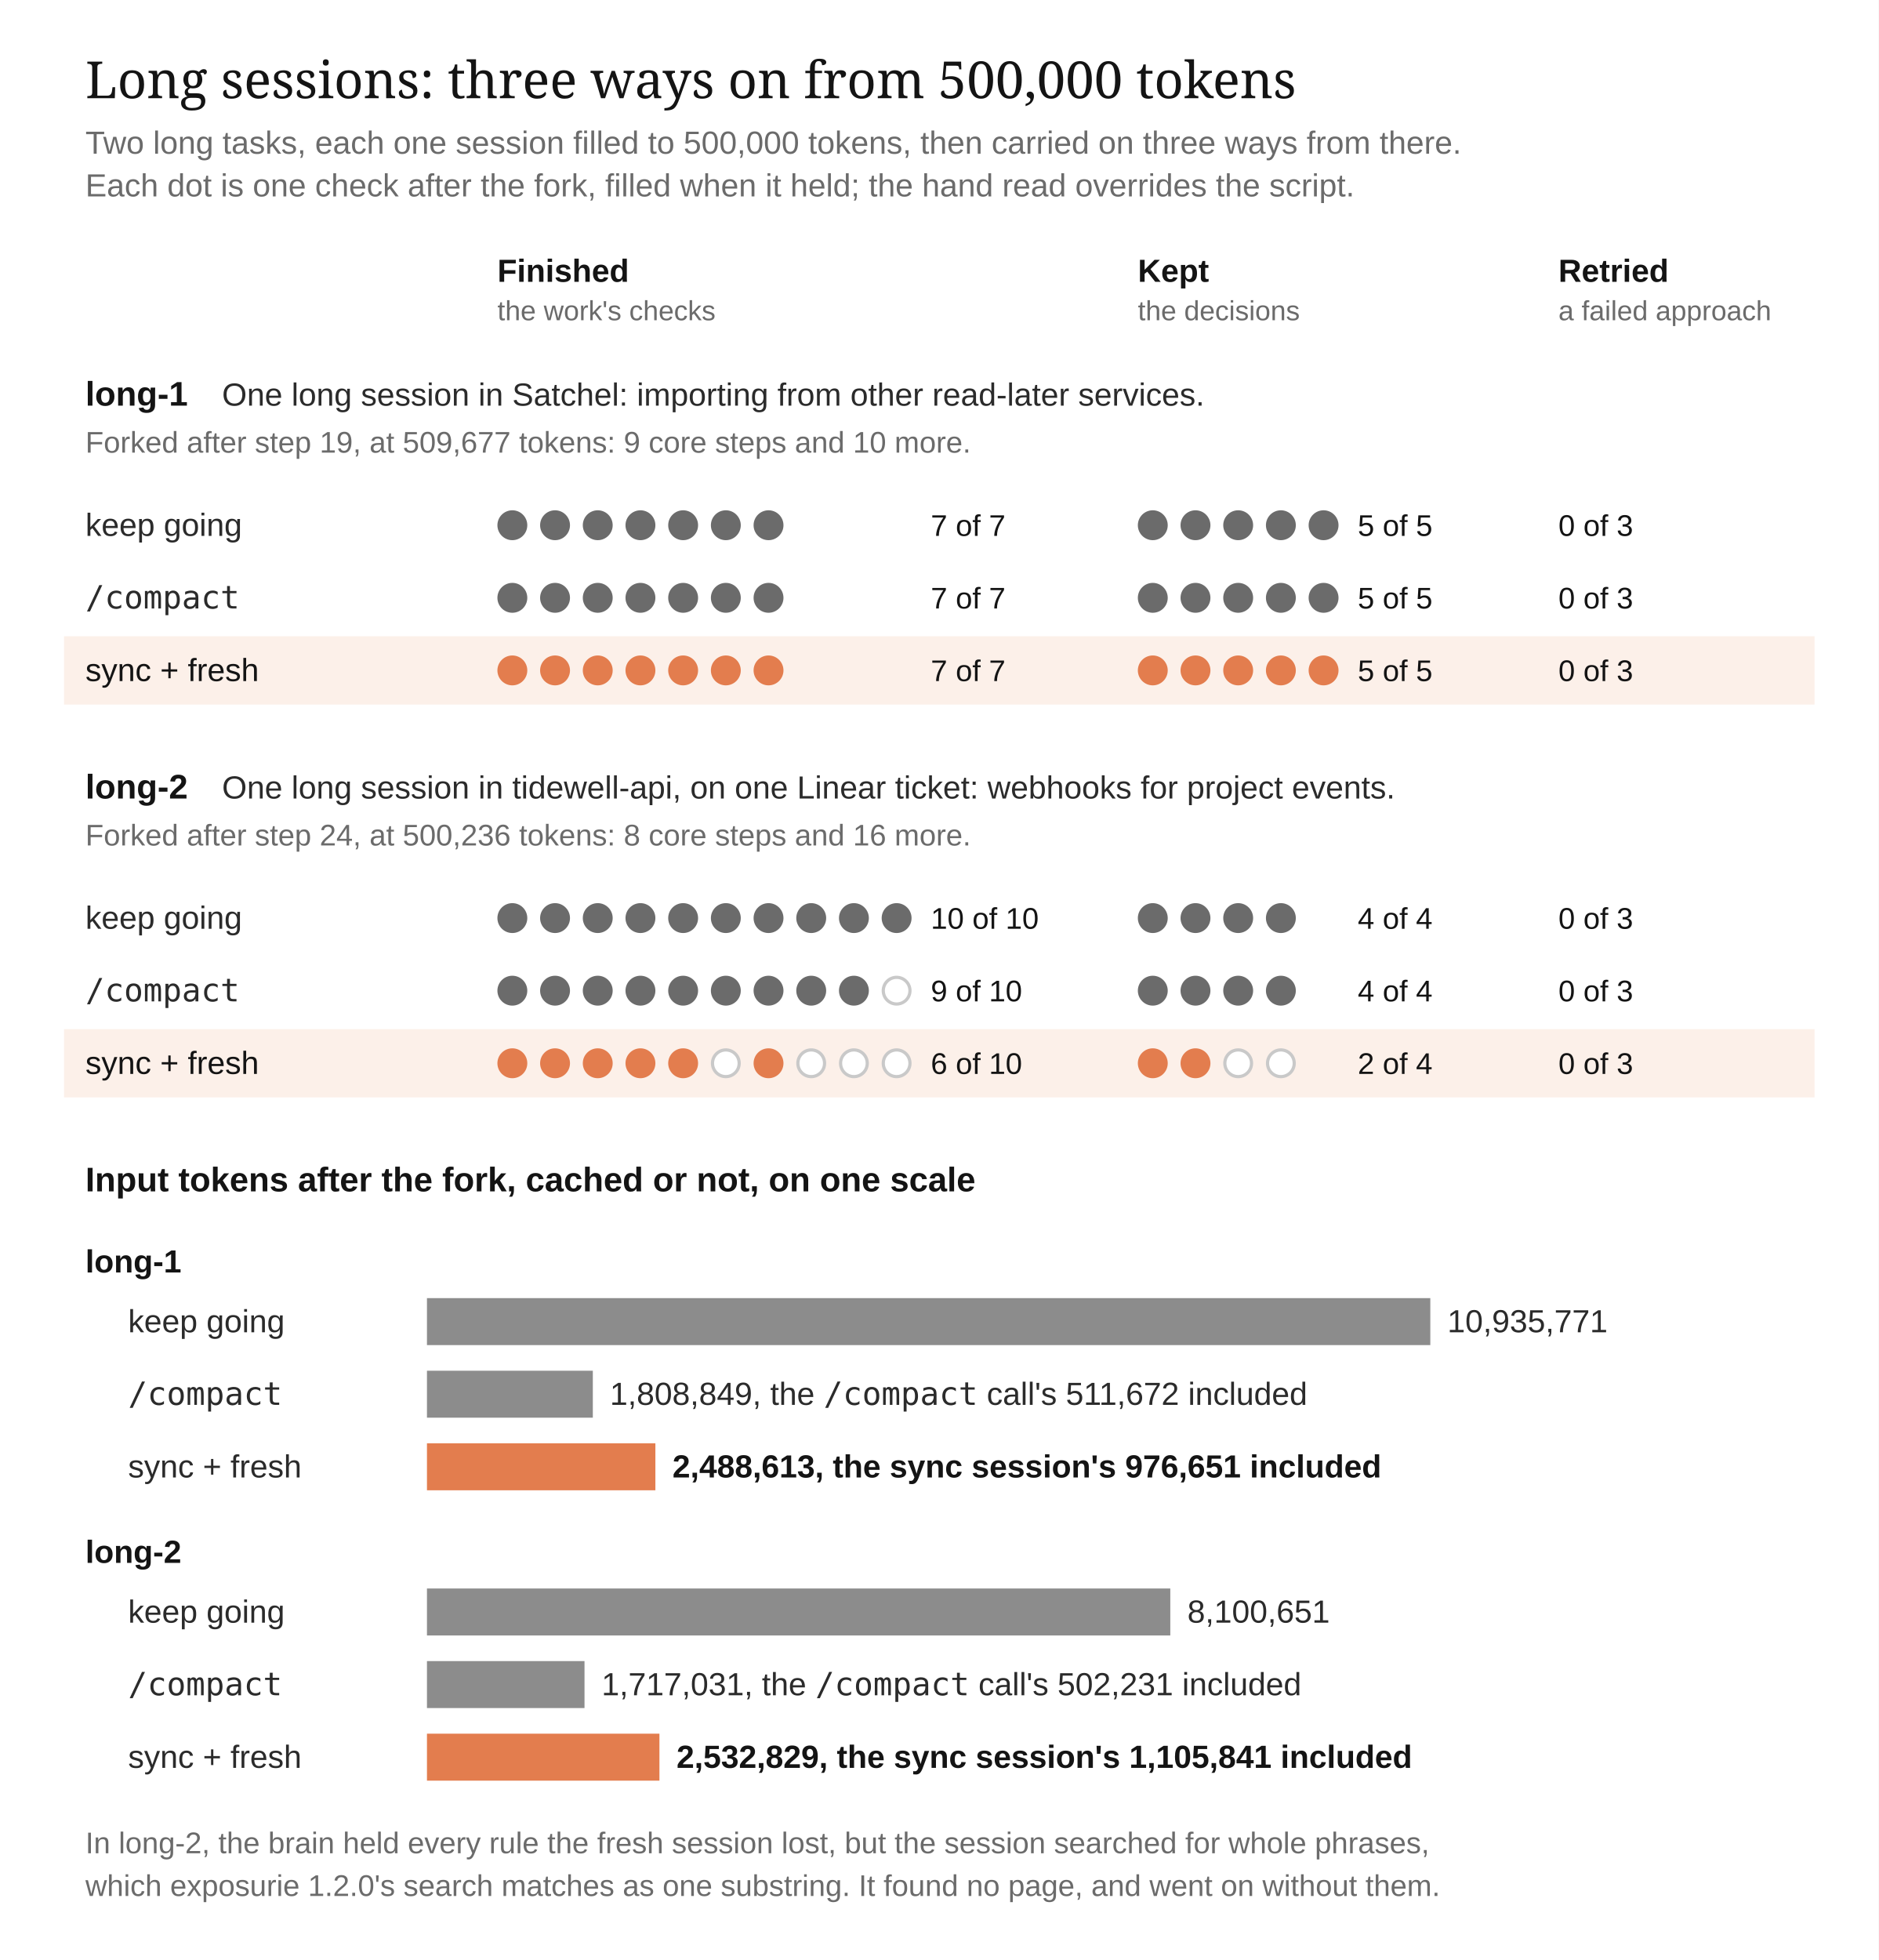
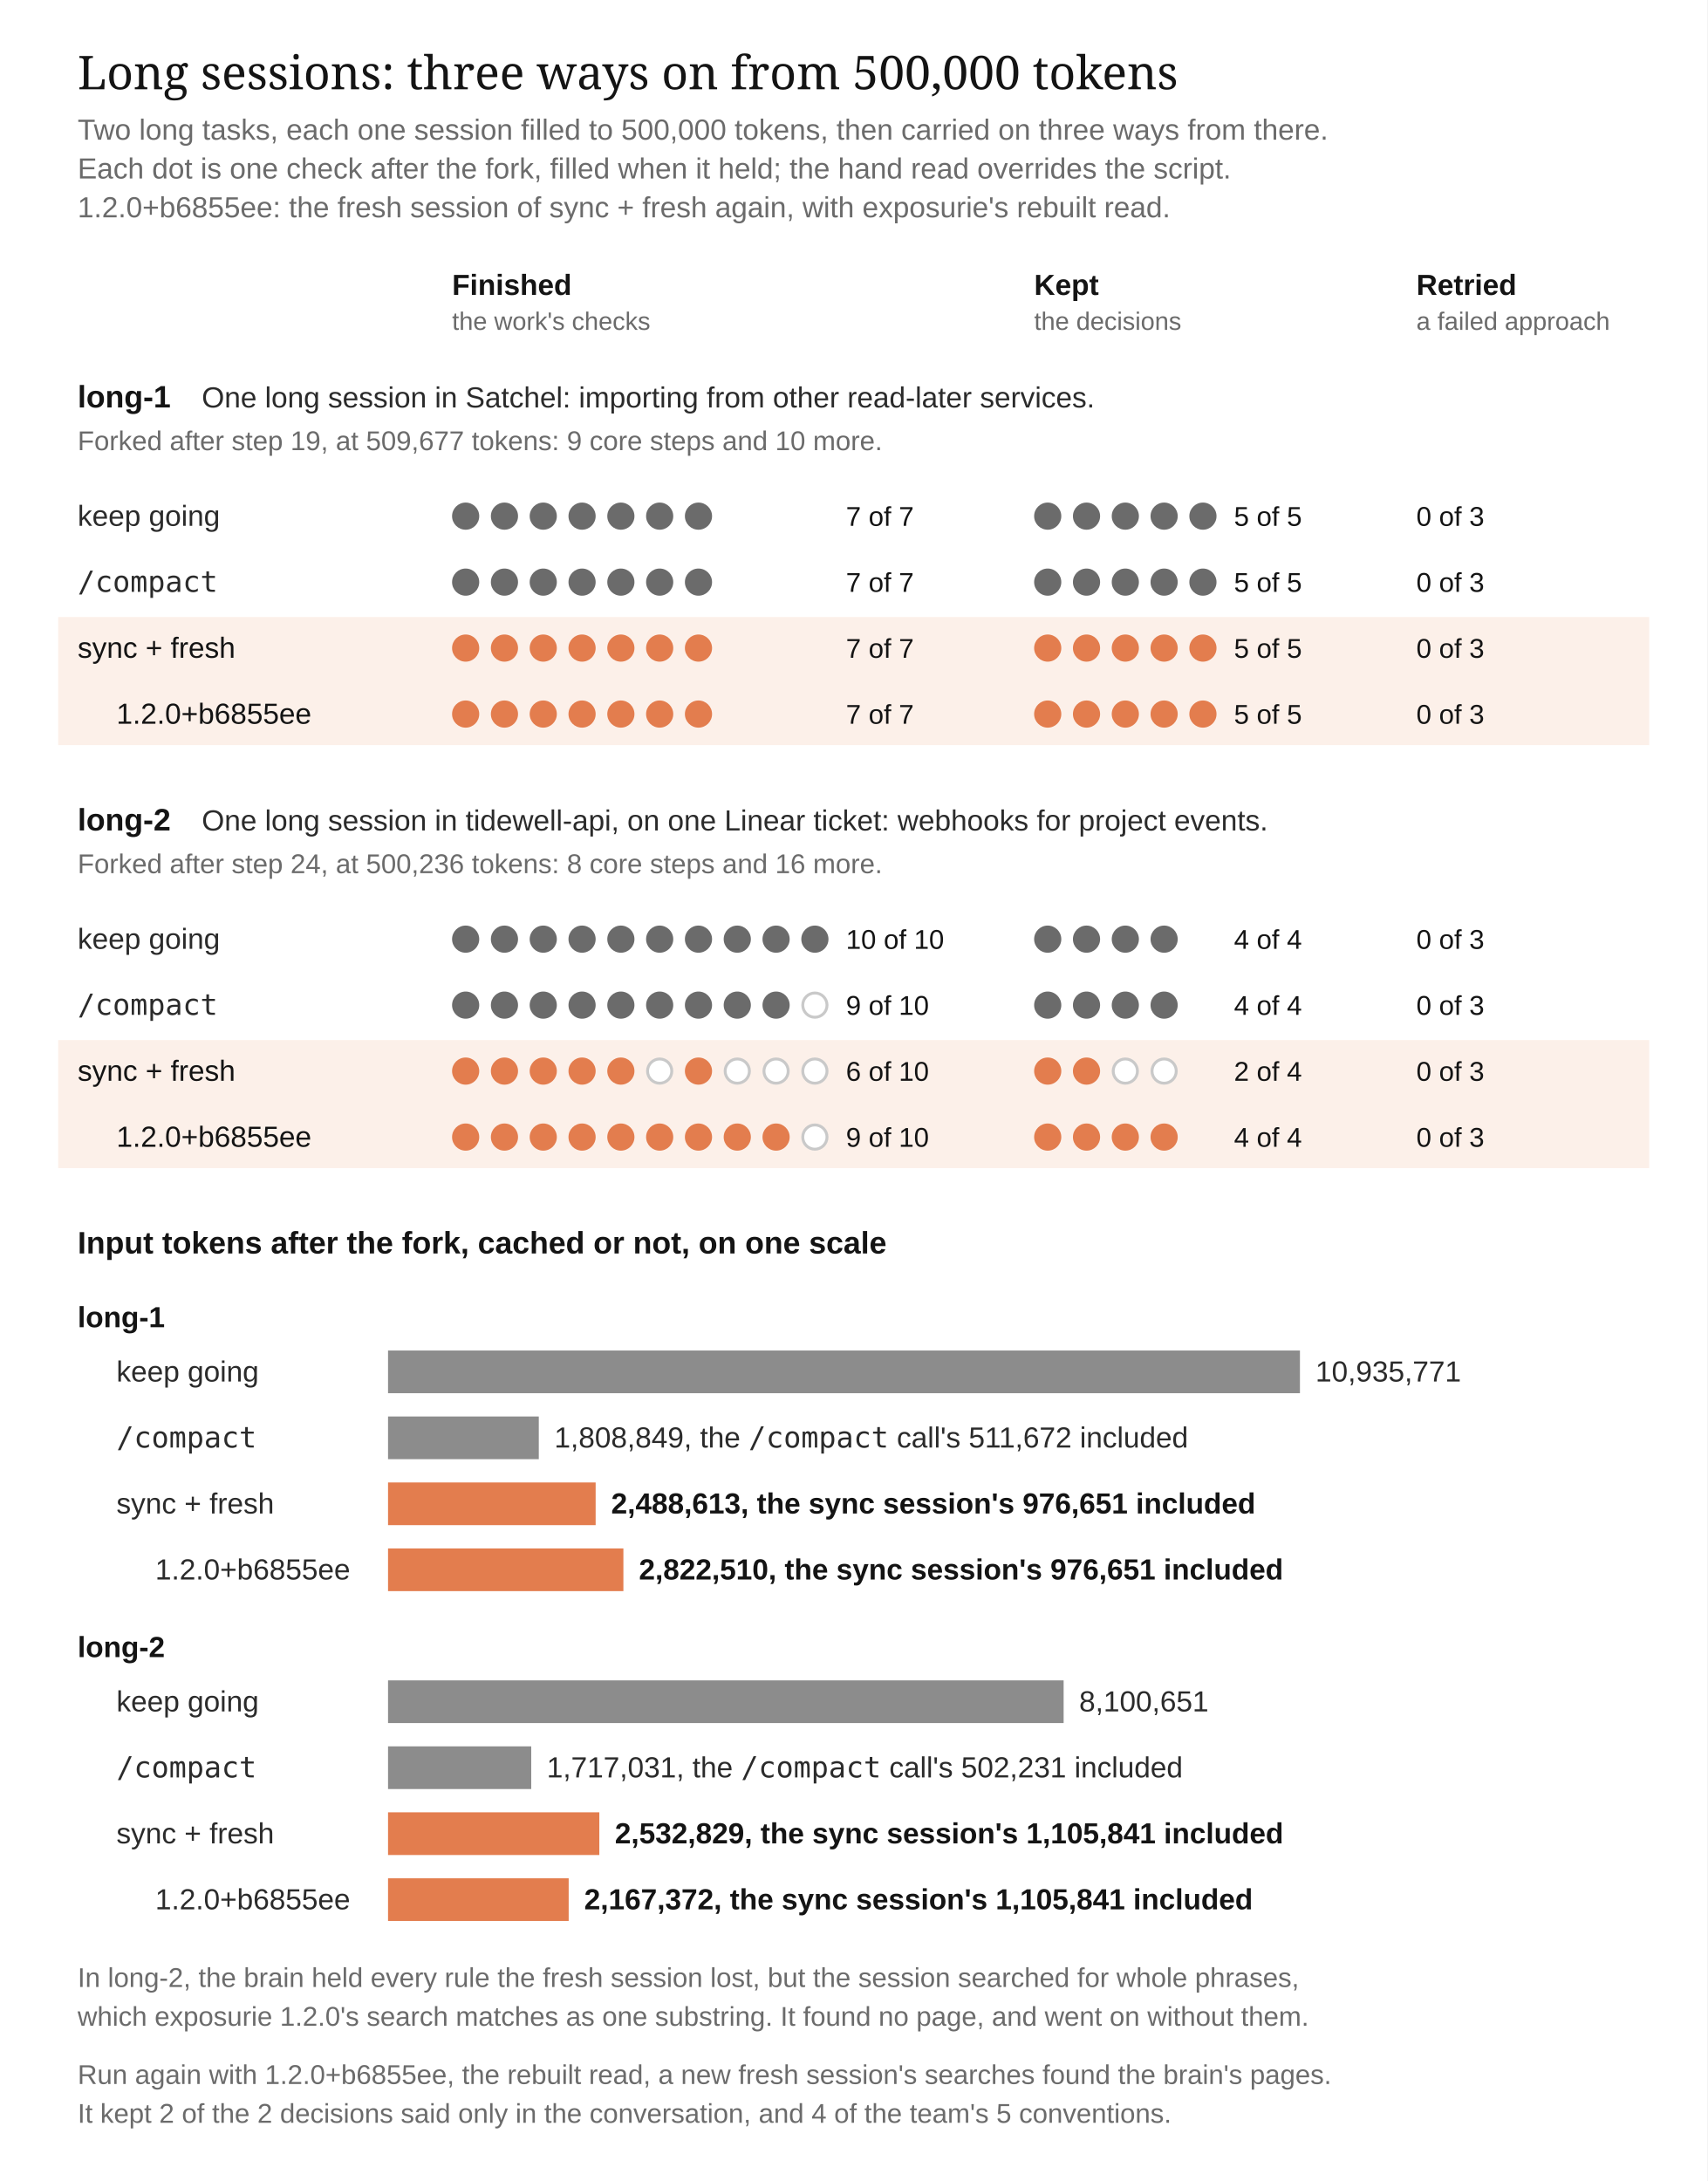
- <svg xmlns="http://www.w3.org/2000/svg" width="880" height="918" viewBox="0 0 880 918" role="img" aria-label="Long sessions: what each strategy kept after the fork, and its tokens">
-   <rect x="0" y="0" width="880" height="918" fill="#FFFFFF" />
+ <svg xmlns="http://www.w3.org/2000/svg" width="880" height="1124" viewBox="0 0 880 1124" role="img" aria-label="Long sessions: what each strategy kept after the fork, and its tokens">
+   <rect x="0" y="0" width="880" height="1124" fill="#FFFFFF" />
  <text x="40" y="46" font-family="Georgia, serif" font-size="24" fill="#141414">Long sessions: three ways on from 500,000 tokens</text>
  <text x="40" y="72" font-family="Calibri, Carlito, Arial, sans-serif" font-size="15" fill="#6B6B6B">Two long tasks, each one session filled to 500,000 tokens, then carried on three ways from there.</text>
  <text x="40" y="92" font-family="Calibri, Carlito, Arial, sans-serif" font-size="15" fill="#6B6B6B">Each dot is one check after the fork, filled when it held; the hand read overrides the script.</text>
-   <text x="233" y="132" font-family="Calibri, Carlito, Arial, sans-serif" font-size="15" fill="#141414" font-weight="bold">Finished</text>
-   <text x="233" y="150" font-family="Calibri, Carlito, Arial, sans-serif" font-size="13" fill="#6B6B6B">the work's checks</text>
-   <text x="533" y="132" font-family="Calibri, Carlito, Arial, sans-serif" font-size="15" fill="#141414" font-weight="bold">Kept</text>
-   <text x="533" y="150" font-family="Calibri, Carlito, Arial, sans-serif" font-size="13" fill="#6B6B6B">the decisions</text>
-   <text x="730" y="132" font-family="Calibri, Carlito, Arial, sans-serif" font-size="15" fill="#141414" font-weight="bold">Retried</text>
-   <text x="730" y="150" font-family="Calibri, Carlito, Arial, sans-serif" font-size="13" fill="#6B6B6B">a failed approach</text>
-   <text x="40" y="190" font-family="Calibri, Carlito, Arial, sans-serif" font-size="16" fill="#141414" font-weight="bold">long-1</text>
-   <text x="104" y="190" font-family="Calibri, Carlito, Arial, sans-serif" font-size="15" fill="#2B2B2B">One long session in Satchel: importing from other read-later services.</text>
-   <text x="40" y="212" font-family="Calibri, Carlito, Arial, sans-serif" font-size="14" fill="#6B6B6B">Forked after step 19, at 509,677 tokens: 9 core steps and 10 more.</text>
-   <text x="40" y="251" font-family="Calibri, Carlito, Arial, sans-serif" font-size="15" fill="#2B2B2B">keep going</text>
-   <circle cx="240" cy="246" r="7" fill="#6B6B6B" />
-   <circle cx="260" cy="246" r="7" fill="#6B6B6B" />
-   <circle cx="280" cy="246" r="7" fill="#6B6B6B" />
-   <circle cx="300" cy="246" r="7" fill="#6B6B6B" />
-   <circle cx="320" cy="246" r="7" fill="#6B6B6B" />
-   <circle cx="340" cy="246" r="7" fill="#6B6B6B" />
-   <circle cx="360" cy="246" r="7" fill="#6B6B6B" />
-   <text x="436" y="251" font-family="Calibri, Carlito, Arial, sans-serif" font-size="14" fill="#141414">7 of 7</text>
-   <circle cx="540" cy="246" r="7" fill="#6B6B6B" />
-   <circle cx="560" cy="246" r="7" fill="#6B6B6B" />
-   <circle cx="580" cy="246" r="7" fill="#6B6B6B" />
-   <circle cx="600" cy="246" r="7" fill="#6B6B6B" />
-   <circle cx="620" cy="246" r="7" fill="#6B6B6B" />
-   <text x="636" y="251" font-family="Calibri, Carlito, Arial, sans-serif" font-size="14" fill="#141414">5 of 5</text>
-   <text x="730" y="251" font-family="Calibri, Carlito, Arial, sans-serif" font-size="14" fill="#141414">0 of 3</text>
-   <text x="40" y="285" font-family="Calibri, Carlito, Arial, sans-serif" font-size="15" fill="#2B2B2B">
+   <text x="40" y="112" font-family="Calibri, Carlito, Arial, sans-serif" font-size="15" fill="#6B6B6B">1.2.0+b6855ee: the fresh session of sync + fresh again, with exposurie's rebuilt read.</text>
+   <text x="233" y="152" font-family="Calibri, Carlito, Arial, sans-serif" font-size="15" fill="#141414" font-weight="bold">Finished</text>
+   <text x="233" y="170" font-family="Calibri, Carlito, Arial, sans-serif" font-size="13" fill="#6B6B6B">the work's checks</text>
+   <text x="533" y="152" font-family="Calibri, Carlito, Arial, sans-serif" font-size="15" fill="#141414" font-weight="bold">Kept</text>
+   <text x="533" y="170" font-family="Calibri, Carlito, Arial, sans-serif" font-size="13" fill="#6B6B6B">the decisions</text>
+   <text x="730" y="152" font-family="Calibri, Carlito, Arial, sans-serif" font-size="15" fill="#141414" font-weight="bold">Retried</text>
+   <text x="730" y="170" font-family="Calibri, Carlito, Arial, sans-serif" font-size="13" fill="#6B6B6B">a failed approach</text>
+   <text x="40" y="210" font-family="Calibri, Carlito, Arial, sans-serif" font-size="16" fill="#141414" font-weight="bold">long-1</text>
+   <text x="104" y="210" font-family="Calibri, Carlito, Arial, sans-serif" font-size="15" fill="#2B2B2B">One long session in Satchel: importing from other read-later services.</text>
+   <text x="40" y="232" font-family="Calibri, Carlito, Arial, sans-serif" font-size="14" fill="#6B6B6B">Forked after step 19, at 509,677 tokens: 9 core steps and 10 more.</text>
+   <text x="40" y="271" font-family="Calibri, Carlito, Arial, sans-serif" font-size="15" fill="#2B2B2B">keep going</text>
+   <circle cx="240" cy="266" r="7" fill="#6B6B6B" />
+   <circle cx="260" cy="266" r="7" fill="#6B6B6B" />
+   <circle cx="280" cy="266" r="7" fill="#6B6B6B" />
+   <circle cx="300" cy="266" r="7" fill="#6B6B6B" />
+   <circle cx="320" cy="266" r="7" fill="#6B6B6B" />
+   <circle cx="340" cy="266" r="7" fill="#6B6B6B" />
+   <circle cx="360" cy="266" r="7" fill="#6B6B6B" />
+   <text x="436" y="271" font-family="Calibri, Carlito, Arial, sans-serif" font-size="14" fill="#141414">7 of 7</text>
+   <circle cx="540" cy="266" r="7" fill="#6B6B6B" />
+   <circle cx="560" cy="266" r="7" fill="#6B6B6B" />
+   <circle cx="580" cy="266" r="7" fill="#6B6B6B" />
+   <circle cx="600" cy="266" r="7" fill="#6B6B6B" />
+   <circle cx="620" cy="266" r="7" fill="#6B6B6B" />
+   <text x="636" y="271" font-family="Calibri, Carlito, Arial, sans-serif" font-size="14" fill="#141414">5 of 5</text>
+   <text x="730" y="271" font-family="Calibri, Carlito, Arial, sans-serif" font-size="14" fill="#141414">0 of 3</text>
+   <text x="40" y="305" font-family="Calibri, Carlito, Arial, sans-serif" font-size="15" fill="#2B2B2B">
    <tspan font-family="Consolas, Menlo, monospace">/compact</tspan>
  </text>
-   <circle cx="240" cy="280" r="7" fill="#6B6B6B" />
-   <circle cx="260" cy="280" r="7" fill="#6B6B6B" />
-   <circle cx="280" cy="280" r="7" fill="#6B6B6B" />
-   <circle cx="300" cy="280" r="7" fill="#6B6B6B" />
-   <circle cx="320" cy="280" r="7" fill="#6B6B6B" />
-   <circle cx="340" cy="280" r="7" fill="#6B6B6B" />
-   <circle cx="360" cy="280" r="7" fill="#6B6B6B" />
-   <text x="436" y="285" font-family="Calibri, Carlito, Arial, sans-serif" font-size="14" fill="#141414">7 of 7</text>
-   <circle cx="540" cy="280" r="7" fill="#6B6B6B" />
-   <circle cx="560" cy="280" r="7" fill="#6B6B6B" />
-   <circle cx="580" cy="280" r="7" fill="#6B6B6B" />
-   <circle cx="600" cy="280" r="7" fill="#6B6B6B" />
-   <circle cx="620" cy="280" r="7" fill="#6B6B6B" />
-   <text x="636" y="285" font-family="Calibri, Carlito, Arial, sans-serif" font-size="14" fill="#141414">5 of 5</text>
-   <text x="730" y="285" font-family="Calibri, Carlito, Arial, sans-serif" font-size="14" fill="#141414">0 of 3</text>
-   <rect x="30" y="298" width="820" height="32" fill="#FCF0E9" />
-   <text x="40" y="319" font-family="Calibri, Carlito, Arial, sans-serif" font-size="15" fill="#141414">sync + fresh</text>
-   <circle cx="240" cy="314" r="7" fill="#E37D4E" />
-   <circle cx="260" cy="314" r="7" fill="#E37D4E" />
-   <circle cx="280" cy="314" r="7" fill="#E37D4E" />
-   <circle cx="300" cy="314" r="7" fill="#E37D4E" />
-   <circle cx="320" cy="314" r="7" fill="#E37D4E" />
-   <circle cx="340" cy="314" r="7" fill="#E37D4E" />
-   <circle cx="360" cy="314" r="7" fill="#E37D4E" />
-   <text x="436" y="319" font-family="Calibri, Carlito, Arial, sans-serif" font-size="14" fill="#141414">7 of 7</text>
-   <circle cx="540" cy="314" r="7" fill="#E37D4E" />
-   <circle cx="560" cy="314" r="7" fill="#E37D4E" />
-   <circle cx="580" cy="314" r="7" fill="#E37D4E" />
-   <circle cx="600" cy="314" r="7" fill="#E37D4E" />
-   <circle cx="620" cy="314" r="7" fill="#E37D4E" />
-   <text x="636" y="319" font-family="Calibri, Carlito, Arial, sans-serif" font-size="14" fill="#141414">5 of 5</text>
-   <text x="730" y="319" font-family="Calibri, Carlito, Arial, sans-serif" font-size="14" fill="#141414">0 of 3</text>
-   <text x="40" y="374" font-family="Calibri, Carlito, Arial, sans-serif" font-size="16" fill="#141414" font-weight="bold">long-2</text>
-   <text x="104" y="374" font-family="Calibri, Carlito, Arial, sans-serif" font-size="15" fill="#2B2B2B">One long session in tidewell-api, on one Linear ticket: webhooks for project events.</text>
-   <text x="40" y="396" font-family="Calibri, Carlito, Arial, sans-serif" font-size="14" fill="#6B6B6B">Forked after step 24, at 500,236 tokens: 8 core steps and 16 more.</text>
-   <text x="40" y="435" font-family="Calibri, Carlito, Arial, sans-serif" font-size="15" fill="#2B2B2B">keep going</text>
-   <circle cx="240" cy="430" r="7" fill="#6B6B6B" />
-   <circle cx="260" cy="430" r="7" fill="#6B6B6B" />
-   <circle cx="280" cy="430" r="7" fill="#6B6B6B" />
-   <circle cx="300" cy="430" r="7" fill="#6B6B6B" />
-   <circle cx="320" cy="430" r="7" fill="#6B6B6B" />
-   <circle cx="340" cy="430" r="7" fill="#6B6B6B" />
-   <circle cx="360" cy="430" r="7" fill="#6B6B6B" />
-   <circle cx="380" cy="430" r="7" fill="#6B6B6B" />
-   <circle cx="400" cy="430" r="7" fill="#6B6B6B" />
-   <circle cx="420" cy="430" r="7" fill="#6B6B6B" />
-   <text x="436" y="435" font-family="Calibri, Carlito, Arial, sans-serif" font-size="14" fill="#141414">10 of 10</text>
-   <circle cx="540" cy="430" r="7" fill="#6B6B6B" />
-   <circle cx="560" cy="430" r="7" fill="#6B6B6B" />
-   <circle cx="580" cy="430" r="7" fill="#6B6B6B" />
-   <circle cx="600" cy="430" r="7" fill="#6B6B6B" />
-   <text x="636" y="435" font-family="Calibri, Carlito, Arial, sans-serif" font-size="14" fill="#141414">4 of 4</text>
-   <text x="730" y="435" font-family="Calibri, Carlito, Arial, sans-serif" font-size="14" fill="#141414">0 of 3</text>
-   <text x="40" y="469" font-family="Calibri, Carlito, Arial, sans-serif" font-size="15" fill="#2B2B2B">
+   <circle cx="240" cy="300" r="7" fill="#6B6B6B" />
+   <circle cx="260" cy="300" r="7" fill="#6B6B6B" />
+   <circle cx="280" cy="300" r="7" fill="#6B6B6B" />
+   <circle cx="300" cy="300" r="7" fill="#6B6B6B" />
+   <circle cx="320" cy="300" r="7" fill="#6B6B6B" />
+   <circle cx="340" cy="300" r="7" fill="#6B6B6B" />
+   <circle cx="360" cy="300" r="7" fill="#6B6B6B" />
+   <text x="436" y="305" font-family="Calibri, Carlito, Arial, sans-serif" font-size="14" fill="#141414">7 of 7</text>
+   <circle cx="540" cy="300" r="7" fill="#6B6B6B" />
+   <circle cx="560" cy="300" r="7" fill="#6B6B6B" />
+   <circle cx="580" cy="300" r="7" fill="#6B6B6B" />
+   <circle cx="600" cy="300" r="7" fill="#6B6B6B" />
+   <circle cx="620" cy="300" r="7" fill="#6B6B6B" />
+   <text x="636" y="305" font-family="Calibri, Carlito, Arial, sans-serif" font-size="14" fill="#141414">5 of 5</text>
+   <text x="730" y="305" font-family="Calibri, Carlito, Arial, sans-serif" font-size="14" fill="#141414">0 of 3</text>
+   <rect x="30" y="318" width="820" height="66" fill="#FCF0E9" />
+   <text x="40" y="339" font-family="Calibri, Carlito, Arial, sans-serif" font-size="15" fill="#141414">sync + fresh</text>
+   <circle cx="240" cy="334" r="7" fill="#E37D4E" />
+   <circle cx="260" cy="334" r="7" fill="#E37D4E" />
+   <circle cx="280" cy="334" r="7" fill="#E37D4E" />
+   <circle cx="300" cy="334" r="7" fill="#E37D4E" />
+   <circle cx="320" cy="334" r="7" fill="#E37D4E" />
+   <circle cx="340" cy="334" r="7" fill="#E37D4E" />
+   <circle cx="360" cy="334" r="7" fill="#E37D4E" />
+   <text x="436" y="339" font-family="Calibri, Carlito, Arial, sans-serif" font-size="14" fill="#141414">7 of 7</text>
+   <circle cx="540" cy="334" r="7" fill="#E37D4E" />
+   <circle cx="560" cy="334" r="7" fill="#E37D4E" />
+   <circle cx="580" cy="334" r="7" fill="#E37D4E" />
+   <circle cx="600" cy="334" r="7" fill="#E37D4E" />
+   <circle cx="620" cy="334" r="7" fill="#E37D4E" />
+   <text x="636" y="339" font-family="Calibri, Carlito, Arial, sans-serif" font-size="14" fill="#141414">5 of 5</text>
+   <text x="730" y="339" font-family="Calibri, Carlito, Arial, sans-serif" font-size="14" fill="#141414">0 of 3</text>
+   <text x="60" y="373" font-family="Calibri, Carlito, Arial, sans-serif" font-size="15" fill="#141414">1.2.0+b6855ee</text>
+   <circle cx="240" cy="368" r="7" fill="#E37D4E" />
+   <circle cx="260" cy="368" r="7" fill="#E37D4E" />
+   <circle cx="280" cy="368" r="7" fill="#E37D4E" />
+   <circle cx="300" cy="368" r="7" fill="#E37D4E" />
+   <circle cx="320" cy="368" r="7" fill="#E37D4E" />
+   <circle cx="340" cy="368" r="7" fill="#E37D4E" />
+   <circle cx="360" cy="368" r="7" fill="#E37D4E" />
+   <text x="436" y="373" font-family="Calibri, Carlito, Arial, sans-serif" font-size="14" fill="#141414">7 of 7</text>
+   <circle cx="540" cy="368" r="7" fill="#E37D4E" />
+   <circle cx="560" cy="368" r="7" fill="#E37D4E" />
+   <circle cx="580" cy="368" r="7" fill="#E37D4E" />
+   <circle cx="600" cy="368" r="7" fill="#E37D4E" />
+   <circle cx="620" cy="368" r="7" fill="#E37D4E" />
+   <text x="636" y="373" font-family="Calibri, Carlito, Arial, sans-serif" font-size="14" fill="#141414">5 of 5</text>
+   <text x="730" y="373" font-family="Calibri, Carlito, Arial, sans-serif" font-size="14" fill="#141414">0 of 3</text>
+   <text x="40" y="428" font-family="Calibri, Carlito, Arial, sans-serif" font-size="16" fill="#141414" font-weight="bold">long-2</text>
+   <text x="104" y="428" font-family="Calibri, Carlito, Arial, sans-serif" font-size="15" fill="#2B2B2B">One long session in tidewell-api, on one Linear ticket: webhooks for project events.</text>
+   <text x="40" y="450" font-family="Calibri, Carlito, Arial, sans-serif" font-size="14" fill="#6B6B6B">Forked after step 24, at 500,236 tokens: 8 core steps and 16 more.</text>
+   <text x="40" y="489" font-family="Calibri, Carlito, Arial, sans-serif" font-size="15" fill="#2B2B2B">keep going</text>
+   <circle cx="240" cy="484" r="7" fill="#6B6B6B" />
+   <circle cx="260" cy="484" r="7" fill="#6B6B6B" />
+   <circle cx="280" cy="484" r="7" fill="#6B6B6B" />
+   <circle cx="300" cy="484" r="7" fill="#6B6B6B" />
+   <circle cx="320" cy="484" r="7" fill="#6B6B6B" />
+   <circle cx="340" cy="484" r="7" fill="#6B6B6B" />
+   <circle cx="360" cy="484" r="7" fill="#6B6B6B" />
+   <circle cx="380" cy="484" r="7" fill="#6B6B6B" />
+   <circle cx="400" cy="484" r="7" fill="#6B6B6B" />
+   <circle cx="420" cy="484" r="7" fill="#6B6B6B" />
+   <text x="436" y="489" font-family="Calibri, Carlito, Arial, sans-serif" font-size="14" fill="#141414">10 of 10</text>
+   <circle cx="540" cy="484" r="7" fill="#6B6B6B" />
+   <circle cx="560" cy="484" r="7" fill="#6B6B6B" />
+   <circle cx="580" cy="484" r="7" fill="#6B6B6B" />
+   <circle cx="600" cy="484" r="7" fill="#6B6B6B" />
+   <text x="636" y="489" font-family="Calibri, Carlito, Arial, sans-serif" font-size="14" fill="#141414">4 of 4</text>
+   <text x="730" y="489" font-family="Calibri, Carlito, Arial, sans-serif" font-size="14" fill="#141414">0 of 3</text>
+   <text x="40" y="523" font-family="Calibri, Carlito, Arial, sans-serif" font-size="15" fill="#2B2B2B">
    <tspan font-family="Consolas, Menlo, monospace">/compact</tspan>
  </text>
-   <circle cx="240" cy="464" r="7" fill="#6B6B6B" />
-   <circle cx="260" cy="464" r="7" fill="#6B6B6B" />
-   <circle cx="280" cy="464" r="7" fill="#6B6B6B" />
-   <circle cx="300" cy="464" r="7" fill="#6B6B6B" />
-   <circle cx="320" cy="464" r="7" fill="#6B6B6B" />
-   <circle cx="340" cy="464" r="7" fill="#6B6B6B" />
-   <circle cx="360" cy="464" r="7" fill="#6B6B6B" />
-   <circle cx="380" cy="464" r="7" fill="#6B6B6B" />
-   <circle cx="400" cy="464" r="7" fill="#6B6B6B" />
-   <circle cx="420" cy="464" r="6.25" fill="#FFFFFF" stroke="#C9C9C9" stroke-width="1.5" />
-   <text x="436" y="469" font-family="Calibri, Carlito, Arial, sans-serif" font-size="14" fill="#141414">9 of 10</text>
-   <circle cx="540" cy="464" r="7" fill="#6B6B6B" />
-   <circle cx="560" cy="464" r="7" fill="#6B6B6B" />
-   <circle cx="580" cy="464" r="7" fill="#6B6B6B" />
-   <circle cx="600" cy="464" r="7" fill="#6B6B6B" />
-   <text x="636" y="469" font-family="Calibri, Carlito, Arial, sans-serif" font-size="14" fill="#141414">4 of 4</text>
-   <text x="730" y="469" font-family="Calibri, Carlito, Arial, sans-serif" font-size="14" fill="#141414">0 of 3</text>
-   <rect x="30" y="482" width="820" height="32" fill="#FCF0E9" />
-   <text x="40" y="503" font-family="Calibri, Carlito, Arial, sans-serif" font-size="15" fill="#141414">sync + fresh</text>
-   <circle cx="240" cy="498" r="7" fill="#E37D4E" />
-   <circle cx="260" cy="498" r="7" fill="#E37D4E" />
-   <circle cx="280" cy="498" r="7" fill="#E37D4E" />
-   <circle cx="300" cy="498" r="7" fill="#E37D4E" />
-   <circle cx="320" cy="498" r="7" fill="#E37D4E" />
-   <circle cx="340" cy="498" r="6.25" fill="#FFFFFF" stroke="#C9C9C9" stroke-width="1.5" />
-   <circle cx="360" cy="498" r="7" fill="#E37D4E" />
-   <circle cx="380" cy="498" r="6.25" fill="#FFFFFF" stroke="#C9C9C9" stroke-width="1.5" />
-   <circle cx="400" cy="498" r="6.25" fill="#FFFFFF" stroke="#C9C9C9" stroke-width="1.5" />
-   <circle cx="420" cy="498" r="6.25" fill="#FFFFFF" stroke="#C9C9C9" stroke-width="1.5" />
-   <text x="436" y="503" font-family="Calibri, Carlito, Arial, sans-serif" font-size="14" fill="#141414">6 of 10</text>
-   <circle cx="540" cy="498" r="7" fill="#E37D4E" />
-   <circle cx="560" cy="498" r="7" fill="#E37D4E" />
-   <circle cx="580" cy="498" r="6.25" fill="#FFFFFF" stroke="#C9C9C9" stroke-width="1.5" />
-   <circle cx="600" cy="498" r="6.25" fill="#FFFFFF" stroke="#C9C9C9" stroke-width="1.5" />
-   <text x="636" y="503" font-family="Calibri, Carlito, Arial, sans-serif" font-size="14" fill="#141414">2 of 4</text>
-   <text x="730" y="503" font-family="Calibri, Carlito, Arial, sans-serif" font-size="14" fill="#141414">0 of 3</text>
-   <text x="40" y="558" font-family="Calibri, Carlito, Arial, sans-serif" font-size="16" fill="#141414" font-weight="bold">Input tokens after the fork, cached or not, on one scale</text>
-   <text x="40" y="596" font-family="Calibri, Carlito, Arial, sans-serif" font-size="15" fill="#141414" font-weight="bold">long-1</text>
-   <text x="60" y="624" font-family="Calibri, Carlito, Arial, sans-serif" font-size="15" fill="#2B2B2B">keep going</text>
-   <rect x="200" y="608" width="470" height="22" fill="#8C8C8C" />
-   <text x="678" y="624" font-family="Calibri, Carlito, Arial, sans-serif" font-size="15" fill="#2B2B2B">10,935,771</text>
-   <text x="60" y="658" font-family="Calibri, Carlito, Arial, sans-serif" font-size="15" fill="#2B2B2B">
+   <circle cx="240" cy="518" r="7" fill="#6B6B6B" />
+   <circle cx="260" cy="518" r="7" fill="#6B6B6B" />
+   <circle cx="280" cy="518" r="7" fill="#6B6B6B" />
+   <circle cx="300" cy="518" r="7" fill="#6B6B6B" />
+   <circle cx="320" cy="518" r="7" fill="#6B6B6B" />
+   <circle cx="340" cy="518" r="7" fill="#6B6B6B" />
+   <circle cx="360" cy="518" r="7" fill="#6B6B6B" />
+   <circle cx="380" cy="518" r="7" fill="#6B6B6B" />
+   <circle cx="400" cy="518" r="7" fill="#6B6B6B" />
+   <circle cx="420" cy="518" r="6.25" fill="#FFFFFF" stroke="#C9C9C9" stroke-width="1.5" />
+   <text x="436" y="523" font-family="Calibri, Carlito, Arial, sans-serif" font-size="14" fill="#141414">9 of 10</text>
+   <circle cx="540" cy="518" r="7" fill="#6B6B6B" />
+   <circle cx="560" cy="518" r="7" fill="#6B6B6B" />
+   <circle cx="580" cy="518" r="7" fill="#6B6B6B" />
+   <circle cx="600" cy="518" r="7" fill="#6B6B6B" />
+   <text x="636" y="523" font-family="Calibri, Carlito, Arial, sans-serif" font-size="14" fill="#141414">4 of 4</text>
+   <text x="730" y="523" font-family="Calibri, Carlito, Arial, sans-serif" font-size="14" fill="#141414">0 of 3</text>
+   <rect x="30" y="536" width="820" height="66" fill="#FCF0E9" />
+   <text x="40" y="557" font-family="Calibri, Carlito, Arial, sans-serif" font-size="15" fill="#141414">sync + fresh</text>
+   <circle cx="240" cy="552" r="7" fill="#E37D4E" />
+   <circle cx="260" cy="552" r="7" fill="#E37D4E" />
+   <circle cx="280" cy="552" r="7" fill="#E37D4E" />
+   <circle cx="300" cy="552" r="7" fill="#E37D4E" />
+   <circle cx="320" cy="552" r="7" fill="#E37D4E" />
+   <circle cx="340" cy="552" r="6.25" fill="#FFFFFF" stroke="#C9C9C9" stroke-width="1.5" />
+   <circle cx="360" cy="552" r="7" fill="#E37D4E" />
+   <circle cx="380" cy="552" r="6.25" fill="#FFFFFF" stroke="#C9C9C9" stroke-width="1.5" />
+   <circle cx="400" cy="552" r="6.25" fill="#FFFFFF" stroke="#C9C9C9" stroke-width="1.5" />
+   <circle cx="420" cy="552" r="6.25" fill="#FFFFFF" stroke="#C9C9C9" stroke-width="1.5" />
+   <text x="436" y="557" font-family="Calibri, Carlito, Arial, sans-serif" font-size="14" fill="#141414">6 of 10</text>
+   <circle cx="540" cy="552" r="7" fill="#E37D4E" />
+   <circle cx="560" cy="552" r="7" fill="#E37D4E" />
+   <circle cx="580" cy="552" r="6.25" fill="#FFFFFF" stroke="#C9C9C9" stroke-width="1.5" />
+   <circle cx="600" cy="552" r="6.25" fill="#FFFFFF" stroke="#C9C9C9" stroke-width="1.5" />
+   <text x="636" y="557" font-family="Calibri, Carlito, Arial, sans-serif" font-size="14" fill="#141414">2 of 4</text>
+   <text x="730" y="557" font-family="Calibri, Carlito, Arial, sans-serif" font-size="14" fill="#141414">0 of 3</text>
+   <text x="60" y="591" font-family="Calibri, Carlito, Arial, sans-serif" font-size="15" fill="#141414">1.2.0+b6855ee</text>
+   <circle cx="240" cy="586" r="7" fill="#E37D4E" />
+   <circle cx="260" cy="586" r="7" fill="#E37D4E" />
+   <circle cx="280" cy="586" r="7" fill="#E37D4E" />
+   <circle cx="300" cy="586" r="7" fill="#E37D4E" />
+   <circle cx="320" cy="586" r="7" fill="#E37D4E" />
+   <circle cx="340" cy="586" r="7" fill="#E37D4E" />
+   <circle cx="360" cy="586" r="7" fill="#E37D4E" />
+   <circle cx="380" cy="586" r="7" fill="#E37D4E" />
+   <circle cx="400" cy="586" r="7" fill="#E37D4E" />
+   <circle cx="420" cy="586" r="6.25" fill="#FFFFFF" stroke="#C9C9C9" stroke-width="1.5" />
+   <text x="436" y="591" font-family="Calibri, Carlito, Arial, sans-serif" font-size="14" fill="#141414">9 of 10</text>
+   <circle cx="540" cy="586" r="7" fill="#E37D4E" />
+   <circle cx="560" cy="586" r="7" fill="#E37D4E" />
+   <circle cx="580" cy="586" r="7" fill="#E37D4E" />
+   <circle cx="600" cy="586" r="7" fill="#E37D4E" />
+   <text x="636" y="591" font-family="Calibri, Carlito, Arial, sans-serif" font-size="14" fill="#141414">4 of 4</text>
+   <text x="730" y="591" font-family="Calibri, Carlito, Arial, sans-serif" font-size="14" fill="#141414">0 of 3</text>
+   <text x="40" y="646" font-family="Calibri, Carlito, Arial, sans-serif" font-size="16" fill="#141414" font-weight="bold">Input tokens after the fork, cached or not, on one scale</text>
+   <text x="40" y="684" font-family="Calibri, Carlito, Arial, sans-serif" font-size="15" fill="#141414" font-weight="bold">long-1</text>
+   <text x="60" y="712" font-family="Calibri, Carlito, Arial, sans-serif" font-size="15" fill="#2B2B2B">keep going</text>
+   <rect x="200" y="696" width="470" height="22" fill="#8C8C8C" />
+   <text x="678" y="712" font-family="Calibri, Carlito, Arial, sans-serif" font-size="15" fill="#2B2B2B">10,935,771</text>
+   <text x="60" y="746" font-family="Calibri, Carlito, Arial, sans-serif" font-size="15" fill="#2B2B2B">
    <tspan font-family="Consolas, Menlo, monospace">/compact</tspan>
  </text>
-   <rect x="200" y="642" width="77.7" height="22" fill="#8C8C8C" />
-   <text x="285.7" y="658" font-family="Calibri, Carlito, Arial, sans-serif" font-size="15" fill="#2B2B2B">1,808,849, the <tspan font-family="Consolas, Menlo, monospace">/compact</tspan> call's 511,672 included</text>
-   <text x="60" y="692" font-family="Calibri, Carlito, Arial, sans-serif" font-size="15" fill="#2B2B2B">sync + fresh</text>
-   <rect x="200" y="676" width="107" height="22" fill="#E37D4E" />
-   <text x="315" y="692" font-family="Calibri, Carlito, Arial, sans-serif" font-size="15" fill="#141414" font-weight="bold">2,488,613, the sync session's 976,651 included</text>
-   <text x="40" y="732" font-family="Calibri, Carlito, Arial, sans-serif" font-size="15" fill="#141414" font-weight="bold">long-2</text>
-   <text x="60" y="760" font-family="Calibri, Carlito, Arial, sans-serif" font-size="15" fill="#2B2B2B">keep going</text>
-   <rect x="200" y="744" width="348.2" height="22" fill="#8C8C8C" />
-   <text x="556.2" y="760" font-family="Calibri, Carlito, Arial, sans-serif" font-size="15" fill="#2B2B2B">8,100,651</text>
-   <text x="60" y="794" font-family="Calibri, Carlito, Arial, sans-serif" font-size="15" fill="#2B2B2B">
+   <rect x="200" y="730" width="77.7" height="22" fill="#8C8C8C" />
+   <text x="285.7" y="746" font-family="Calibri, Carlito, Arial, sans-serif" font-size="15" fill="#2B2B2B">1,808,849, the <tspan font-family="Consolas, Menlo, monospace">/compact</tspan> call's 511,672 included</text>
+   <text x="60" y="780" font-family="Calibri, Carlito, Arial, sans-serif" font-size="15" fill="#2B2B2B">sync + fresh</text>
+   <rect x="200" y="764" width="107" height="22" fill="#E37D4E" />
+   <text x="315" y="780" font-family="Calibri, Carlito, Arial, sans-serif" font-size="15" fill="#141414" font-weight="bold">2,488,613, the sync session's 976,651 included</text>
+   <text x="80" y="814" font-family="Calibri, Carlito, Arial, sans-serif" font-size="15" fill="#2B2B2B">1.2.0+b6855ee</text>
+   <rect x="200" y="798" width="121.3" height="22" fill="#E37D4E" />
+   <text x="329.3" y="814" font-family="Calibri, Carlito, Arial, sans-serif" font-size="15" fill="#141414" font-weight="bold">2,822,510, the sync session's 976,651 included</text>
+   <text x="40" y="854" font-family="Calibri, Carlito, Arial, sans-serif" font-size="15" fill="#141414" font-weight="bold">long-2</text>
+   <text x="60" y="882" font-family="Calibri, Carlito, Arial, sans-serif" font-size="15" fill="#2B2B2B">keep going</text>
+   <rect x="200" y="866" width="348.2" height="22" fill="#8C8C8C" />
+   <text x="556.2" y="882" font-family="Calibri, Carlito, Arial, sans-serif" font-size="15" fill="#2B2B2B">8,100,651</text>
+   <text x="60" y="916" font-family="Calibri, Carlito, Arial, sans-serif" font-size="15" fill="#2B2B2B">
    <tspan font-family="Consolas, Menlo, monospace">/compact</tspan>
  </text>
-   <rect x="200" y="778" width="73.8" height="22" fill="#8C8C8C" />
-   <text x="281.8" y="794" font-family="Calibri, Carlito, Arial, sans-serif" font-size="15" fill="#2B2B2B">1,717,031, the <tspan font-family="Consolas, Menlo, monospace">/compact</tspan> call's 502,231 included</text>
-   <text x="60" y="828" font-family="Calibri, Carlito, Arial, sans-serif" font-size="15" fill="#2B2B2B">sync + fresh</text>
-   <rect x="200" y="812" width="108.9" height="22" fill="#E37D4E" />
-   <text x="316.9" y="828" font-family="Calibri, Carlito, Arial, sans-serif" font-size="15" fill="#141414" font-weight="bold">2,532,829, the sync session's 1,105,841 included</text>
-   <text x="40" y="868" font-family="Calibri, Carlito, Arial, sans-serif" font-size="14" fill="#6B6B6B">In long-2, the brain held every rule the fresh session lost, but the session searched for whole phrases,</text>
-   <text x="40" y="888" font-family="Calibri, Carlito, Arial, sans-serif" font-size="14" fill="#6B6B6B">which exposurie 1.2.0's search matches as one substring. It found no page, and went on without them.</text>
+   <rect x="200" y="900" width="73.8" height="22" fill="#8C8C8C" />
+   <text x="281.8" y="916" font-family="Calibri, Carlito, Arial, sans-serif" font-size="15" fill="#2B2B2B">1,717,031, the <tspan font-family="Consolas, Menlo, monospace">/compact</tspan> call's 502,231 included</text>
+   <text x="60" y="950" font-family="Calibri, Carlito, Arial, sans-serif" font-size="15" fill="#2B2B2B">sync + fresh</text>
+   <rect x="200" y="934" width="108.9" height="22" fill="#E37D4E" />
+   <text x="316.9" y="950" font-family="Calibri, Carlito, Arial, sans-serif" font-size="15" fill="#141414" font-weight="bold">2,532,829, the sync session's 1,105,841 included</text>
+   <text x="80" y="984" font-family="Calibri, Carlito, Arial, sans-serif" font-size="15" fill="#2B2B2B">1.2.0+b6855ee</text>
+   <rect x="200" y="968" width="93.1" height="22" fill="#E37D4E" />
+   <text x="301.1" y="984" font-family="Calibri, Carlito, Arial, sans-serif" font-size="15" fill="#141414" font-weight="bold">2,167,372, the sync session's 1,105,841 included</text>
+   <text x="40" y="1024" font-family="Calibri, Carlito, Arial, sans-serif" font-size="14" fill="#6B6B6B">In long-2, the brain held every rule the fresh session lost, but the session searched for whole phrases,</text>
+   <text x="40" y="1044" font-family="Calibri, Carlito, Arial, sans-serif" font-size="14" fill="#6B6B6B">which exposurie 1.2.0's search matches as one substring. It found no page, and went on without them.</text>
+   <text x="40" y="1074" font-family="Calibri, Carlito, Arial, sans-serif" font-size="14" fill="#6B6B6B">Run again with 1.2.0+b6855ee, the rebuilt read, a new fresh session's searches found the brain's pages.</text>
+   <text x="40" y="1094" font-family="Calibri, Carlito, Arial, sans-serif" font-size="14" fill="#6B6B6B">It kept 2 of the 2 decisions said only in the conversation, and 4 of the team's 5 conventions.</text>
</svg>
